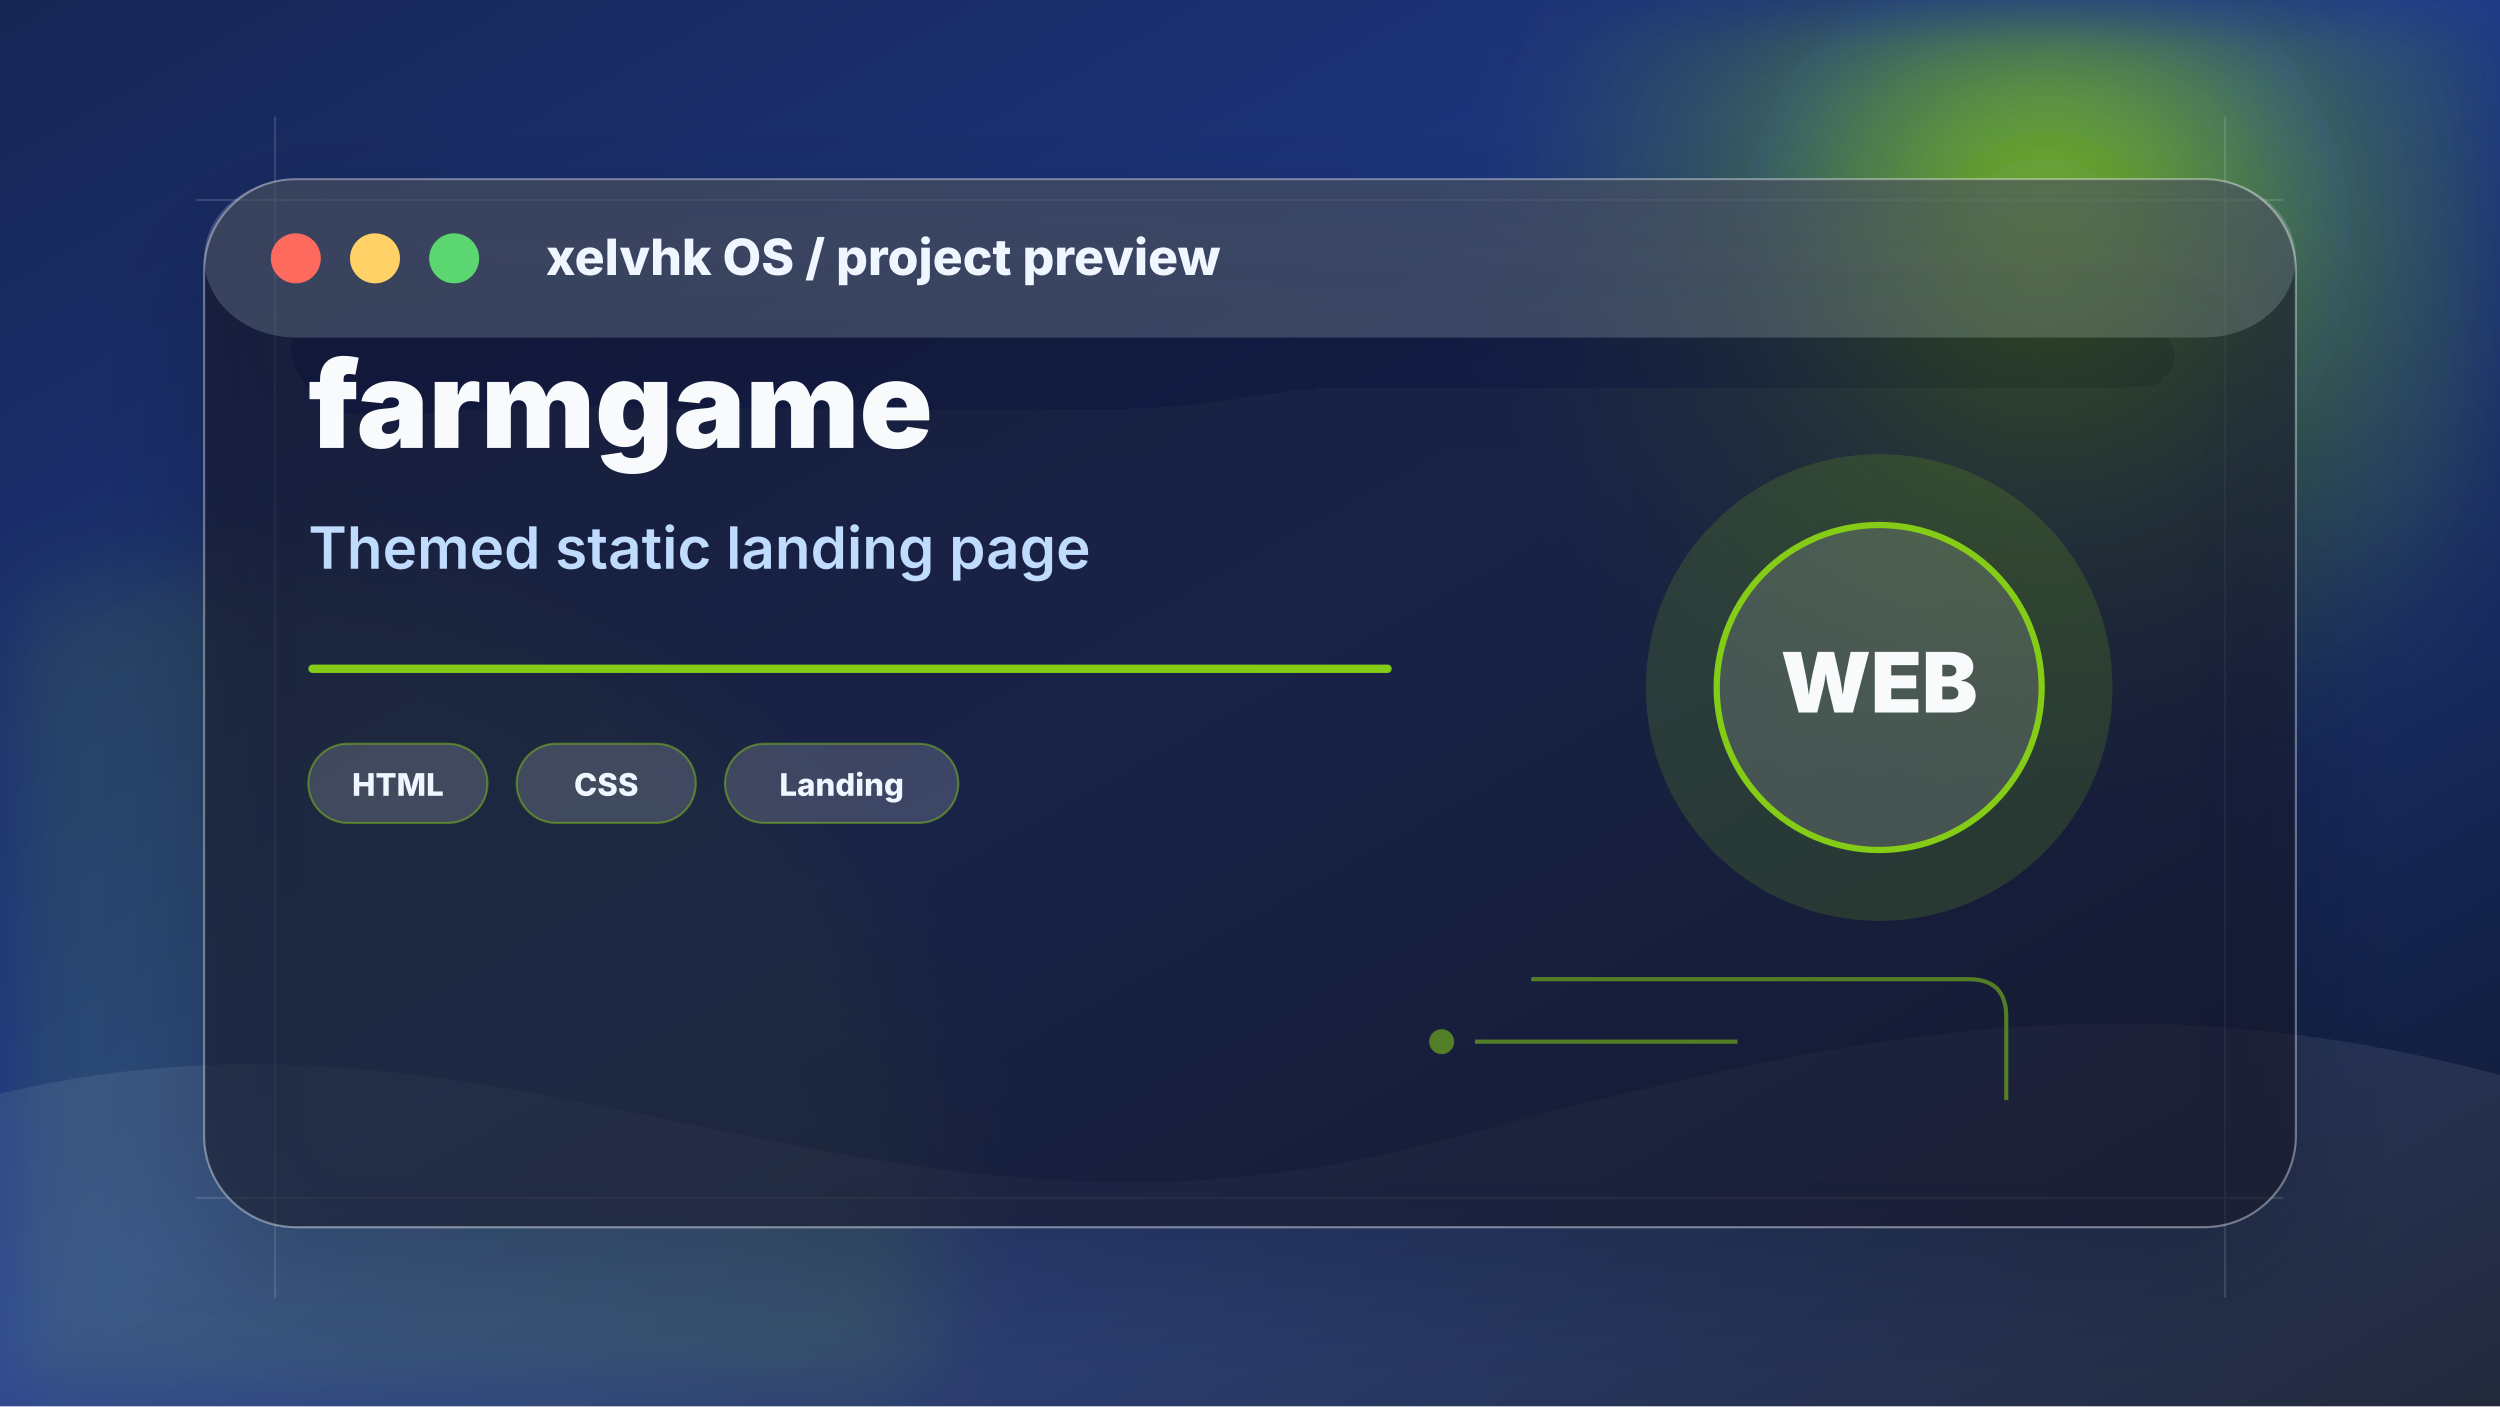
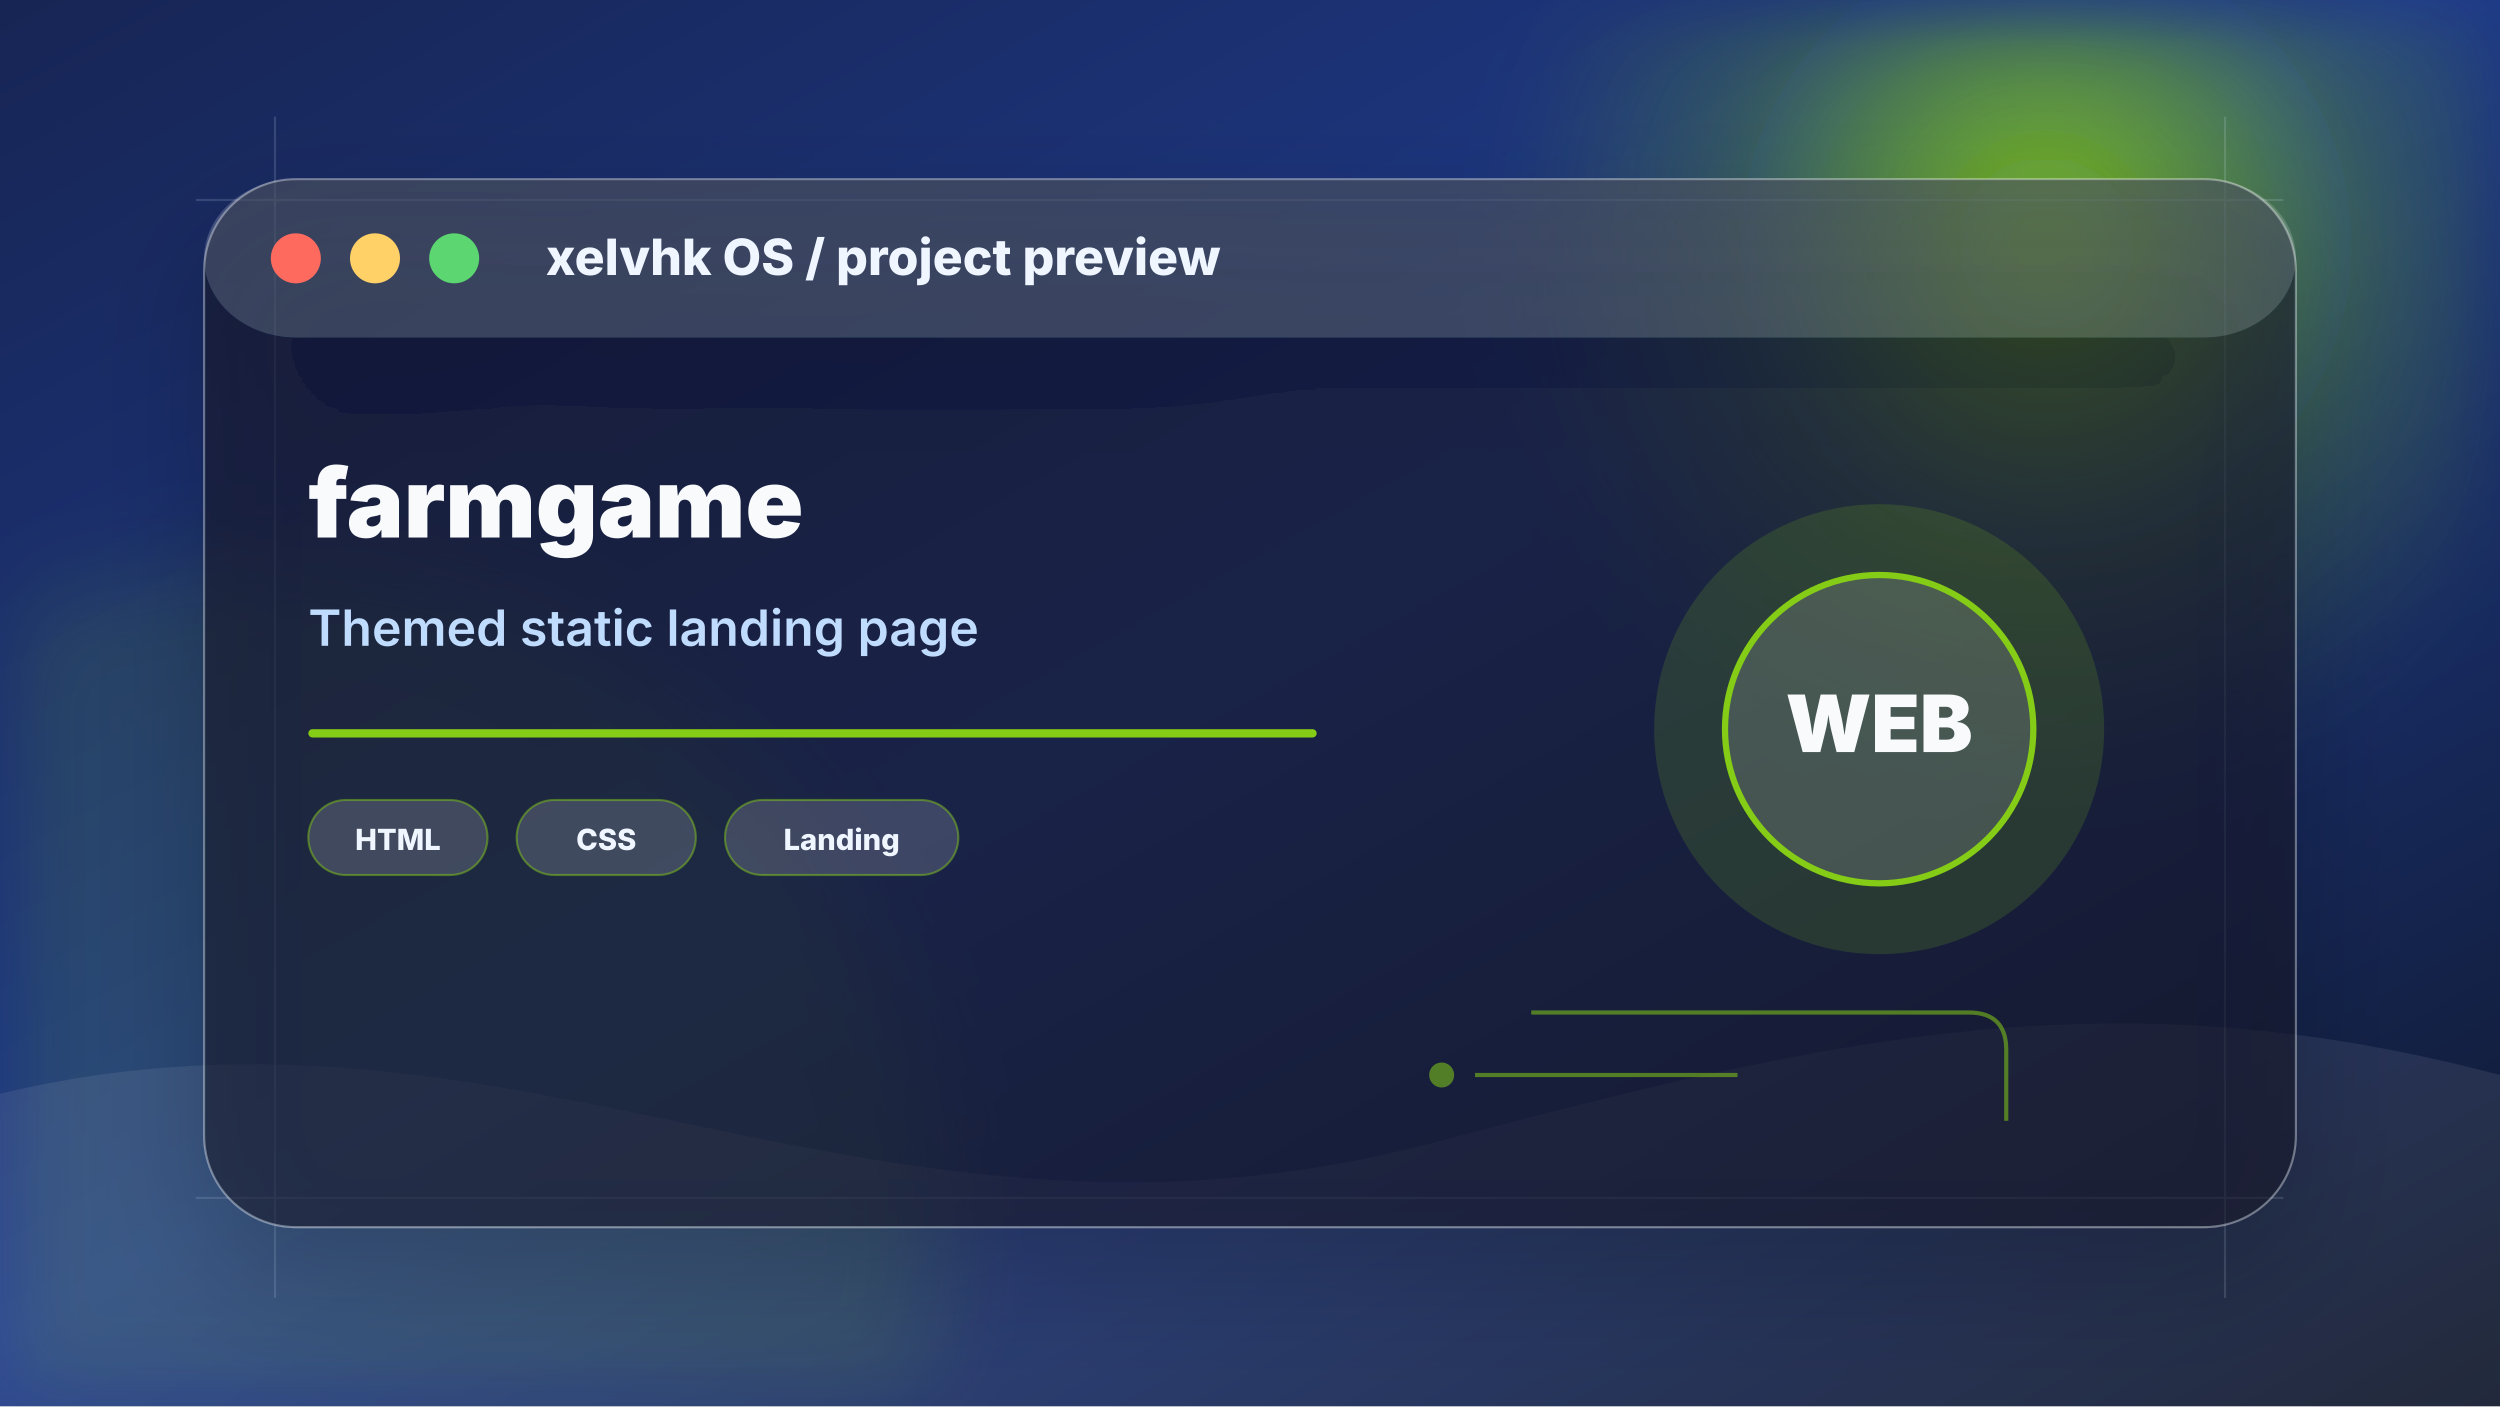
<svg xmlns="http://www.w3.org/2000/svg" width="1200" height="675" viewBox="0 0 1200 675" role="img" aria-label="farmgame preview">
  <defs>
    <linearGradient id="bg" x1="0" y1="0" x2="1" y2="1">
      <stop offset="0" stop-color="#172554" />
      <stop offset="0.48" stop-color="#1e3a8a" />
      <stop offset="1" stop-color="#0f172a" />
    </linearGradient>
    <radialGradient id="orb" cx="50%" cy="50%" r="50%">
      <stop offset="0" stop-color="#84cc16" stop-opacity="0.95" />
      <stop offset="0.58" stop-color="#84cc16" stop-opacity="0.22" />
      <stop offset="1" stop-color="#84cc16" stop-opacity="0" />
    </radialGradient>
    <filter id="blur">
      <feGaussianBlur stdDeviation="22" />
    </filter>
    <filter id="shadow" x="-20%" y="-20%" width="140%" height="140%">
      <feDropShadow dx="0" dy="24" stdDeviation="28" flood-color="#020617" flood-opacity="0.34" />
    </filter>
  </defs>
  <rect width="1200" height="675" fill="url(#bg)" />
  <circle cx="982" cy="118" r="260" fill="url(#orb)" filter="url(#blur)" />
  <circle cx="130" cy="590" r="320" fill="#84cc16" opacity="0.12" filter="url(#blur)" />
  <path d="M0 525 C250 465 420 620 690 548 C885 496 1018 468 1200 516 L1200 675 L0 675 Z" fill="#ffffff" opacity="0.08" />
  <g opacity="0.16" stroke="#dbeafe" stroke-width="1">
    <path d="M94 96 H1096" />
    <path d="M94 575 H1096" />
    <path d="M132 56 V623" />
    <path d="M1068 56 V623" />
  </g>
  <g filter="url(#shadow)">
    <rect x="98" y="86" width="1004" height="503" rx="44" fill="rgba(15,23,42,0.58)" stroke="rgba(255,255,255,0.36)" />
    <rect x="98" y="86" width="1004" height="76" rx="44" fill="rgba(255,255,255,0.16)" />
    <circle cx="142" cy="124" r="12" fill="#ff6b5f" />
    <circle cx="180" cy="124" r="12" fill="#ffd166" />
    <circle cx="218" cy="124" r="12" fill="#5bd66f" />
    <text x="262" y="132" font-family="Manrope, Inter, Arial, sans-serif" font-size="24" font-weight="800" fill="#eff6ff">xelvhk OS / project preview</text>
  </g>
-   <g transform="translate(790 218)">
-     <circle cx="112" cy="112" r="112" fill="#84cc16" opacity="0.16" />
-     <circle cx="112" cy="112" r="78" fill="rgba(255,255,255,0.14)" stroke="#84cc16" stroke-width="3" />
-     <text x="112" y="124" text-anchor="middle" font-family="Manrope, Inter, Arial, sans-serif" font-size="40" font-weight="900" fill="#f8fafc">WEB</text>
+   <g transform="translate(790 238)">
+     <circle cx="112" cy="112" r="108" fill="#84cc16" opacity="0.16" />
+     <circle cx="112" cy="112" r="74" fill="rgba(255,255,255,0.14)" stroke="#84cc16" stroke-width="3" />
+     <text x="112" y="123" text-anchor="middle" font-family="Manrope, Inter, Arial, sans-serif" font-size="38" font-weight="900" fill="#f8fafc">WEB</text>
  </g>
-   <g transform="translate(148 215)">
-     <text x="0" y="0" font-family="Manrope, Inter, Arial, sans-serif" font-size="58" font-weight="900" fill="#f8fafc">farmgame</text>
-     <text x="0" y="58" font-family="Manrope, Inter, Arial, sans-serif" font-size="28" font-weight="600" fill="#bfdbfe">Themed static landing page</text>
-     <rect x="0" y="104" width="520" height="4" rx="2" fill="#84cc16" />
-     <g transform="translate(0 142)">
+   <g transform="translate(148 258)">
+     <text x="0" y="0" font-family="Manrope, Inter, Arial, sans-serif" font-size="46" font-weight="900" fill="#f8fafc">farmgame</text>
+     <text x="0" y="52" font-family="Manrope, Inter, Arial, sans-serif" font-size="24" font-weight="600" fill="#bfdbfe">Themed static landing page</text>
+     <rect x="0" y="92" width="484" height="4" rx="2" fill="#84cc16" />
+     <g transform="translate(0 126)">
      <g transform="translate(0 0)">
-         <rect width="86" height="38" rx="19" fill="rgba(255,255,255,0.16)" stroke="#84cc16" stroke-opacity="0.48" />
-         <text x="43" y="25" text-anchor="middle" font-family="Manrope, Inter, Arial, sans-serif" font-size="15" font-weight="800" fill="#eff6ff">HTML</text>
+         <rect width="86" height="36" rx="18" fill="rgba(255,255,255,0.16)" stroke="#84cc16" stroke-opacity="0.48" />
+         <text x="43" y="24" text-anchor="middle" font-family="Manrope, Inter, Arial, sans-serif" font-size="14" font-weight="800" fill="#eff6ff">HTML</text>
      </g>
      <g transform="translate(100 0)">
-         <rect width="86" height="38" rx="19" fill="rgba(255,255,255,0.16)" stroke="#84cc16" stroke-opacity="0.48" />
-         <text x="43" y="25" text-anchor="middle" font-family="Manrope, Inter, Arial, sans-serif" font-size="15" font-weight="800" fill="#eff6ff">CSS</text>
+         <rect width="86" height="36" rx="18" fill="rgba(255,255,255,0.16)" stroke="#84cc16" stroke-opacity="0.48" />
+         <text x="43" y="24" text-anchor="middle" font-family="Manrope, Inter, Arial, sans-serif" font-size="14" font-weight="800" fill="#eff6ff">CSS</text>
      </g>
      <g transform="translate(200 0)">
-         <rect width="112" height="38" rx="19" fill="rgba(255,255,255,0.16)" stroke="#84cc16" stroke-opacity="0.48" />
-         <text x="56" y="25" text-anchor="middle" font-family="Manrope, Inter, Arial, sans-serif" font-size="15" font-weight="800" fill="#eff6ff">Landing</text>
+         <rect width="112" height="36" rx="18" fill="rgba(255,255,255,0.16)" stroke="#84cc16" stroke-opacity="0.48" />
+         <text x="56" y="24" text-anchor="middle" font-family="Manrope, Inter, Arial, sans-serif" font-size="14" font-weight="800" fill="#eff6ff">Landing</text>
      </g>
    </g>
  </g>
  <g opacity="0.55" fill="none" stroke="#84cc16" stroke-width="2">
-     <path d="M735 470 h210 q18 0 18 18 v40" />
-     <path d="M708 500 h126" />
-     <circle cx="692" cy="500" r="5" fill="#84cc16" />
+     <path d="M735 486 h210 q18 0 18 18 v34" />
+     <path d="M708 516 h126" />
+     <circle cx="692" cy="516" r="5" fill="#84cc16" />
  </g>
</svg>
